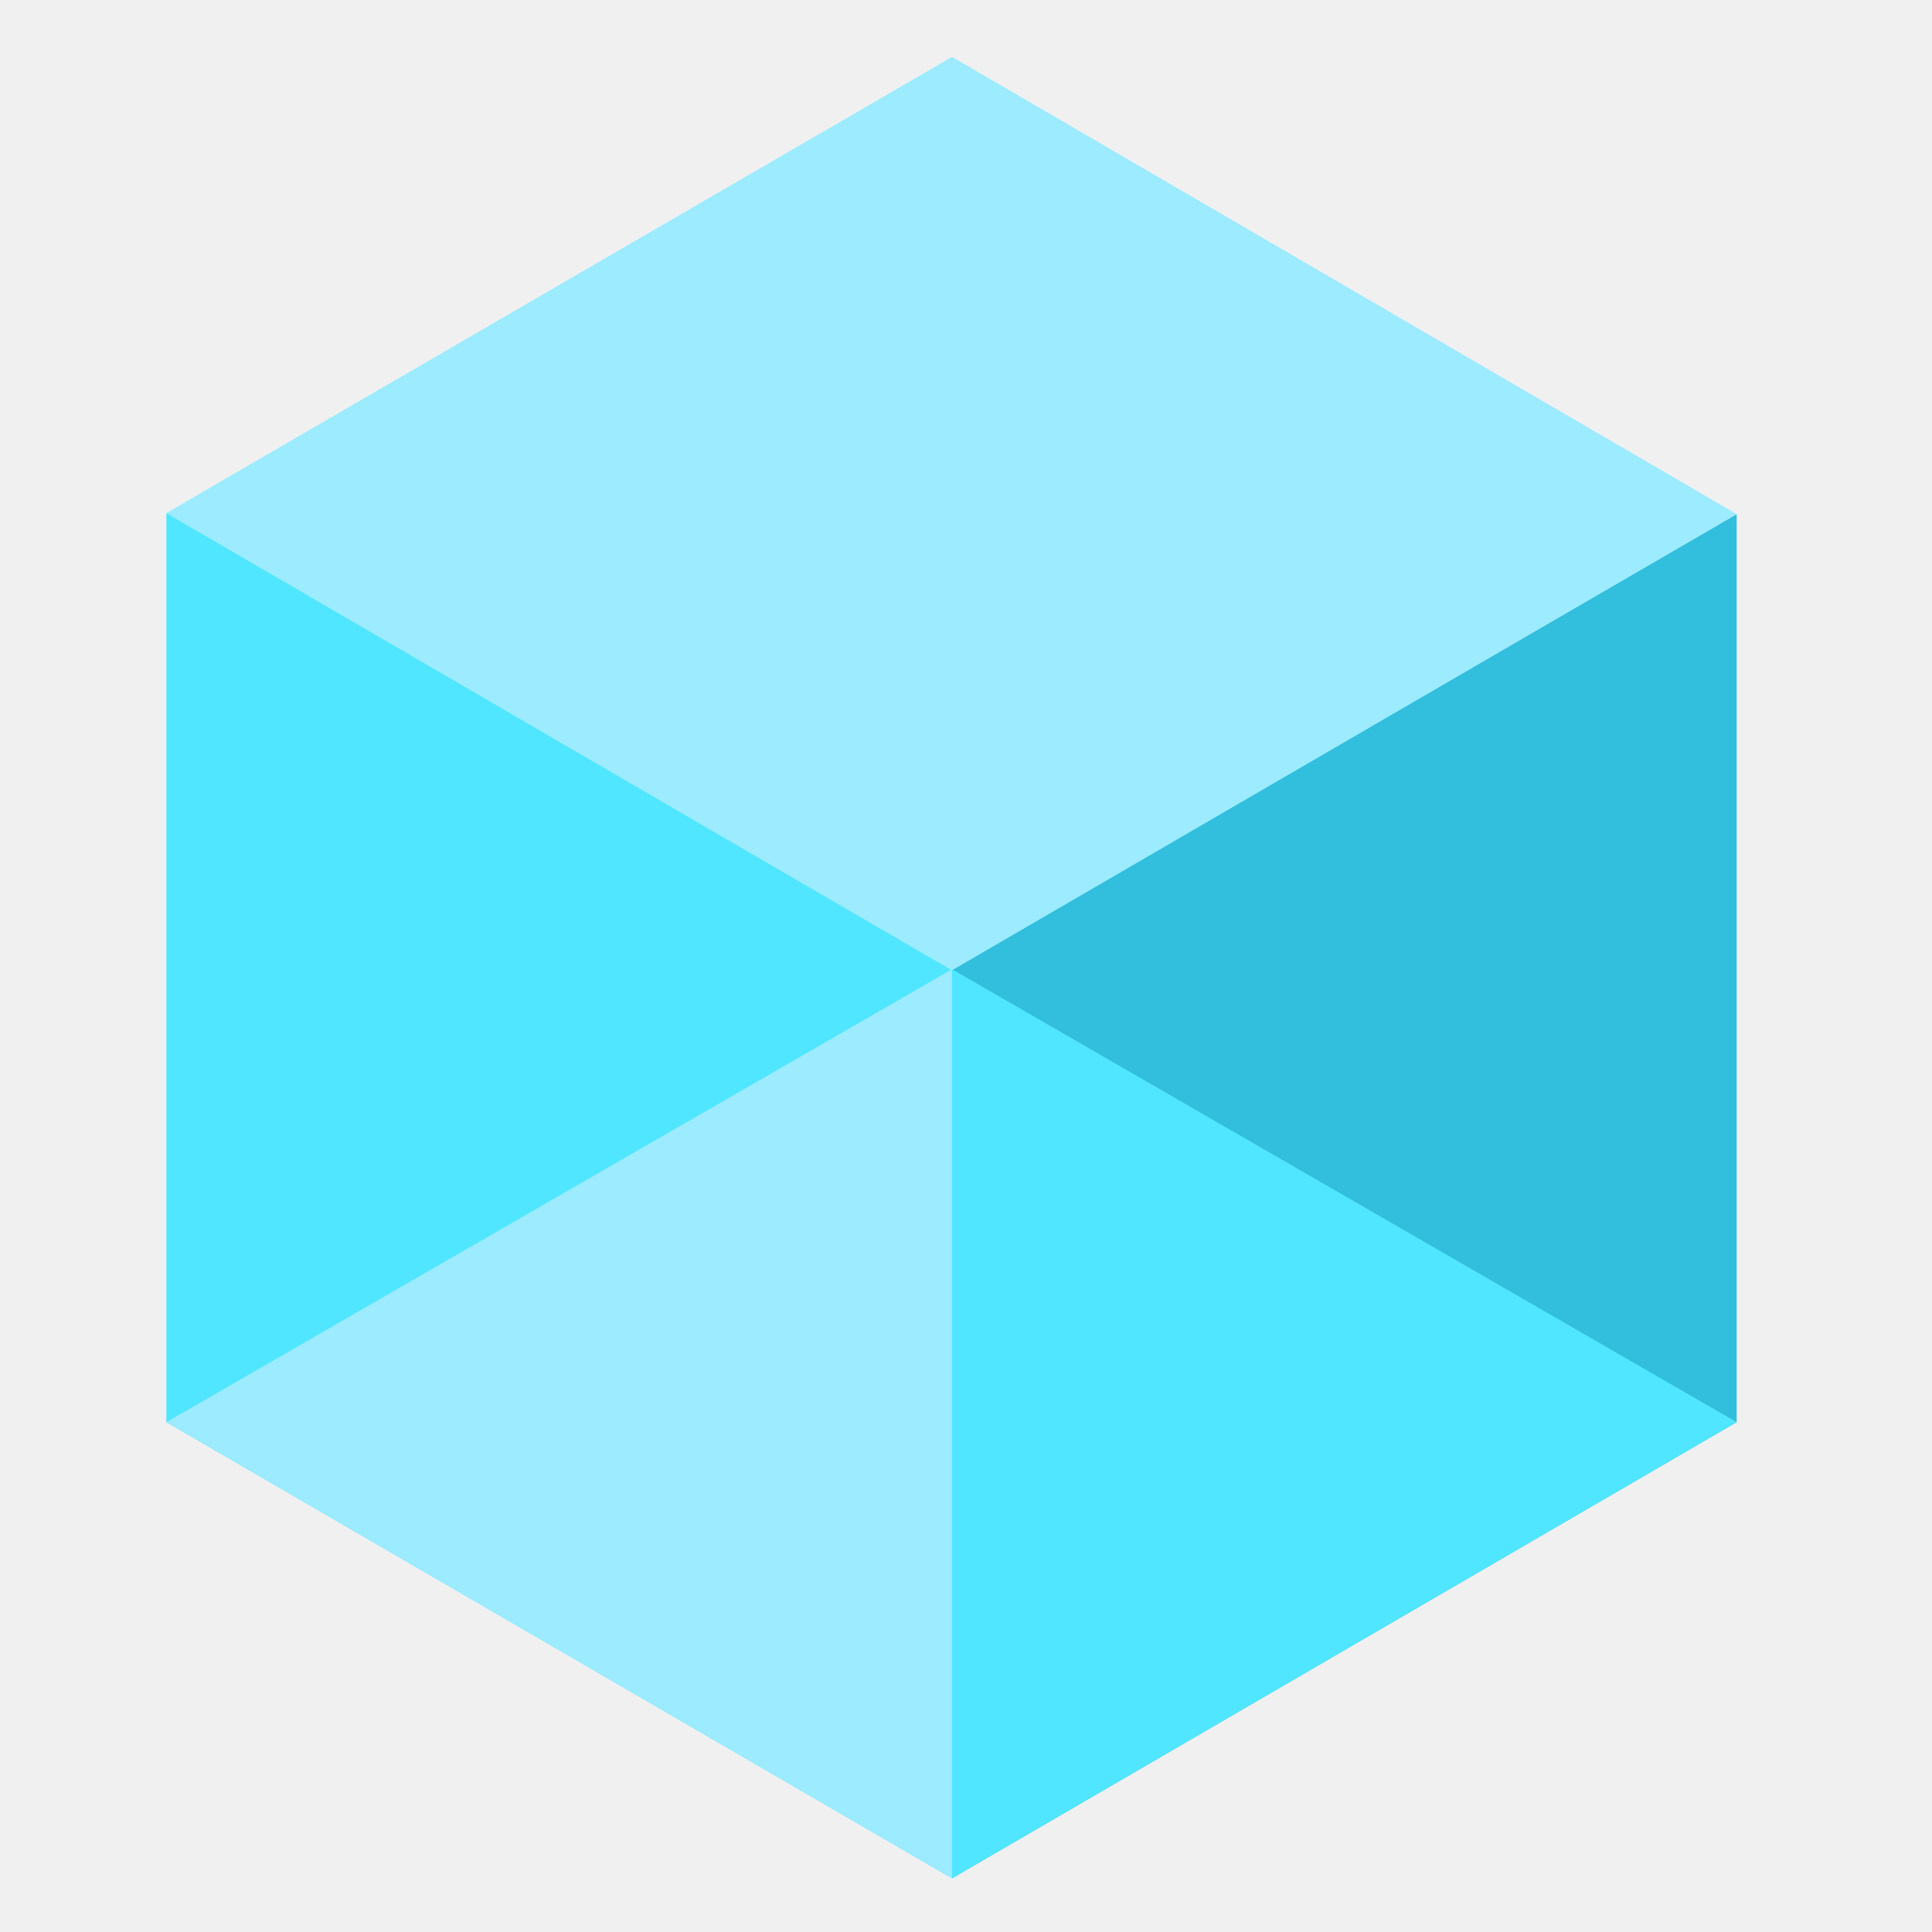
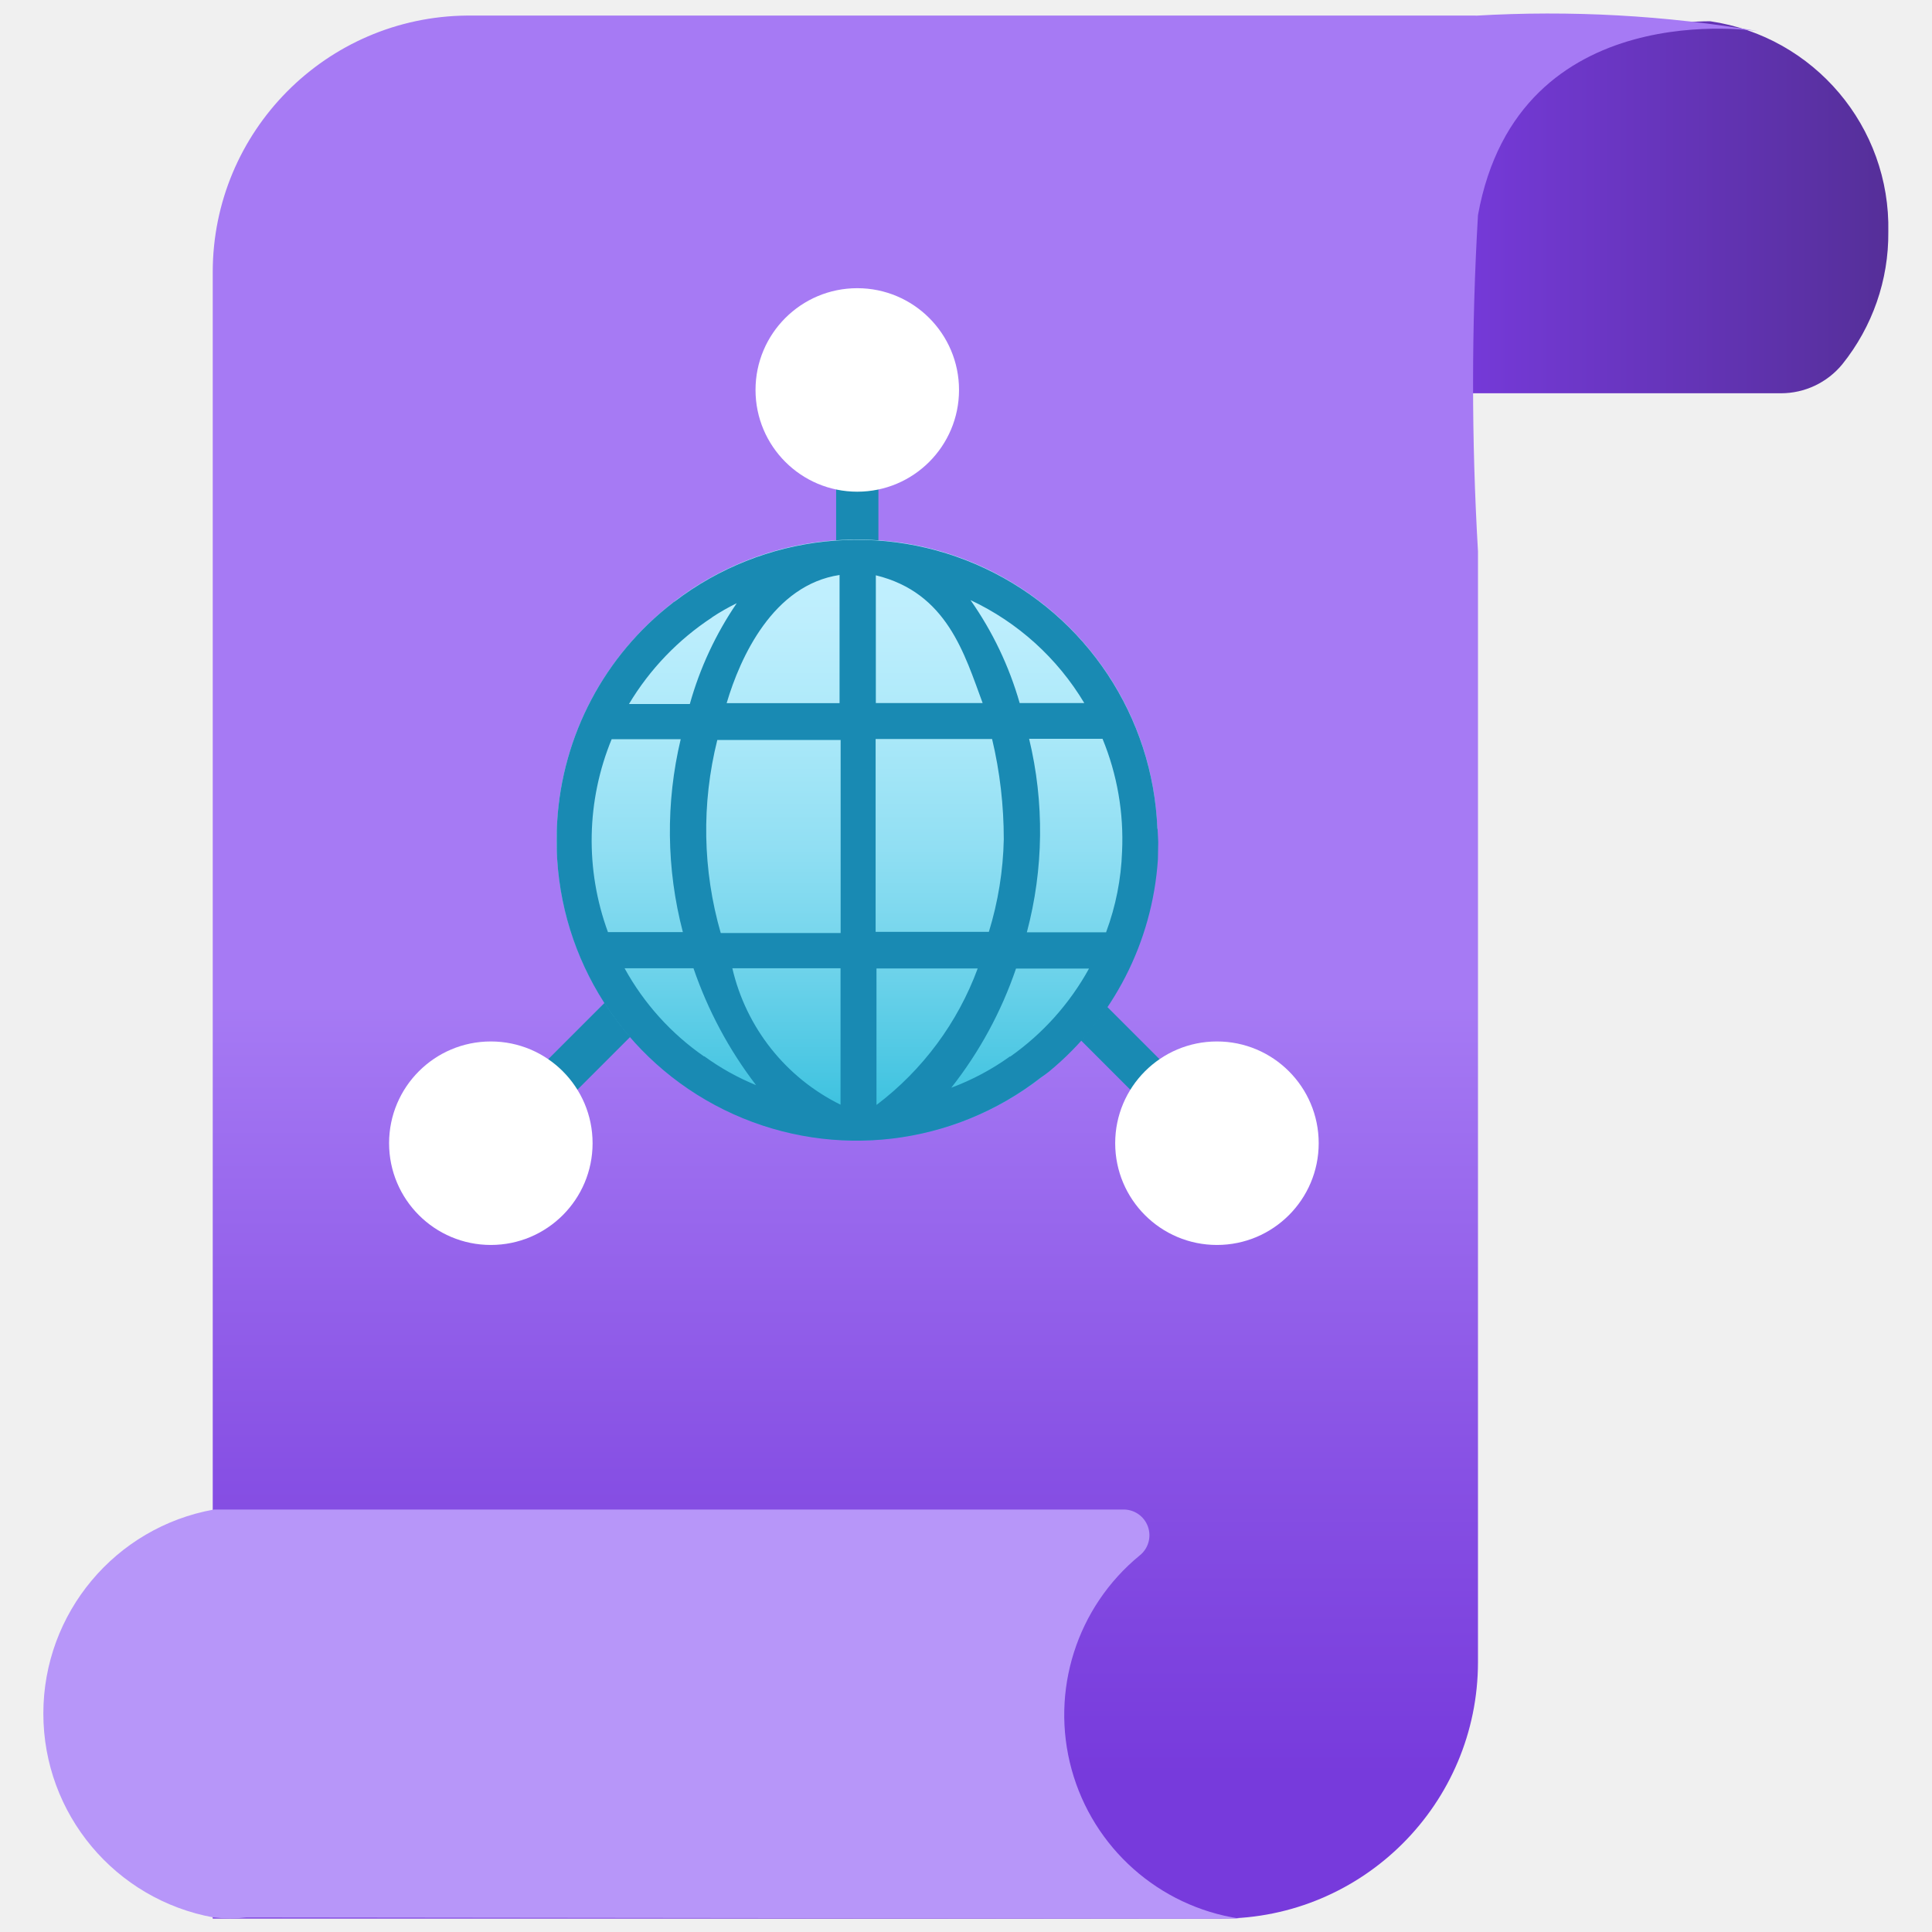
<svg xmlns="http://www.w3.org/2000/svg" viewBox="0 0 18 18" class="msportalfx-svg-placeholder" role="presentation" focusable="false">
  <g>
-     <path fill="#32bedd" d="M16.18 4.79v8.46L8.87 17.5V9.03l7.31-4.24z" />
-     <path fill="#9cebff" d="M16.18 4.79 8.87 9.04 1.55 4.78 8.87.53l7.31 4.26z" />
-     <path fill="#50e6ff" d="M8.87 9.04v8.46l-7.32-4.25V4.78l7.32 4.26z" />
-     <path fill="#9cebff" d="m1.55 13.25 7.32-4.22v8.47l-7.32-4.25z" />
-     <path fill="#50e6ff" d="M16.18 13.25 8.87 9.03v8.47l7.31-4.25z" />
+     <defs>
+       <linearGradient id="42af9110-8714-408f-bc67-217cd79417cb" x1="13.458" y1="1.931" x2="17.593" y2="1.931" gradientUnits="userSpaceOnUse">
+         <stop offset="0" stop-color="#773adc" />
+         <stop offset="1" stop-color="#552f99" />
+       </linearGradient>
+       <linearGradient id="72ba9e24-d508-466f-802d-40415c3718bd" x1="9.187" y1="17.875" x2="9.187" y2=".125" gradientUnits="userSpaceOnUse">
+         <stop offset=".074" stop-color="#773adc" />
+         <stop offset=".233" stop-color="#8750e4" />
+         <stop offset=".48" stop-color="#a67af4" />
+       </linearGradient>
+       <linearGradient id="f132c633-dcfd-4ba4-bbd5-b036025f97ad" x1="-259.015" y1="-615.49" x2="-259.015" y2="-609.909" gradientTransform="translate(267 620.516)" gradientUnits="userSpaceOnUse">
+         <stop offset="0" stop-color="#c3f1ff" />
+         <stop offset=".134" stop-color="#bdeefd" />
+         <stop offset=".312" stop-color="#ace9f9" />
+         <stop offset=".513" stop-color="#91dff3" />
+         <stop offset=".732" stop-color="#6bd2ea" />
+         <stop offset=".963" stop-color="#3ac1df" />
+         <stop offset="1" stop-color="#32bedd" />
+       </linearGradient>
+     </defs>
+     <path d="M13.531 2.62A2.41 2.41 0 0 1 15.933.198a1.942 1.942 0 0 1 1.66 1.963c.004.448-.148.883-.428 1.232a.739.739 0 0 1-.574.271h-3.132l.073-1.044Z" fill="url(#42af9110-8714-408f-bc67-217cd79417cb)" />
+     <path d="M13.75.145H4.352a2.391 2.391 0 0 0-2.37 2.391v15.339h9.397a2.391 2.391 0 0 0 2.391-2.391V5.136a26.825 26.825 0 0 1 0-3.132C14.146-.074 16.391.292 16.391.292a11.628 11.628 0 0 0-2.642-.146Z" fill="url(#72ba9e24-d508-466f-802d-40415c3718bd)" />
+     <path d="M11.547 17.875a1.92 1.92 0 0 1-.929-3.383.24.24 0 0 0-.156-.428H1.993a1.931 1.931 0 0 0 0 3.801c.101.011.202.011.303 0l9.251.01Z" fill="#b796f9" />
+     <path d="M11.528 11.069a.197.197 0 0 1-.139-.058L9.84 9.462a.196.196 0 0 1 .004-.278.198.198 0 0 1 .275 0l1.549 1.549a.197.197 0 0 1-.139.337Z" fill="#198ab3" />
+     <path d="M11.338 11.599a.948.948 0 1 1 0-1.896.948.948 0 0 1 0 1.896Z" class="msportalfx-svg-c01" />
+     <path d="M7.987 6.494a.197.197 0 0 1-.197-.197V4.106a.197.197 0 0 1 .394 0v2.191a.197.197 0 0 1-.197.197Zm-3.604 4.575a.197.197 0 0 1-.139-.337l1.549-1.549a.196.196 0 1 1 .278.278L4.522 11.01a.197.197 0 0 1-.139.058Z" fill="#198ab3" />
+     <path d="M4.573 11.599a.948.948 0 1 0 0-1.896.948.948 0 0 0 0 1.896Zm3.414-7.018a.948.948 0 1 0-.948-.948c0 .524.425.948.948.948Z" class="msportalfx-svg-c01" />
+     <circle cx="7.985" cy="7.826" r="2.799" fill="url(#f132c633-dcfd-4ba4-bbd5-b036025f97ad)" />
+     <path d="M10.783 7.723a2.8 2.8 0 0 0-4.5-2.117c-.004 0-.008.004-.012.008a2.786 2.786 0 0 0-1.08 2.044c-.004.053-.004.11-.004.166s0 .118.004.178a2.796 2.796 0 0 0 4.508 2.036 1.23 1.23 0 0 0 .073-.053 2.801 2.801 0 0 0 1.016-1.979l.003-.162c-.003-.041-.003-.083-.006-.122Zm-.68-1.173H9.5a3.198 3.198 0 0 0-.458-.959c.441.207.81.541 1.06.959Zm-.948 0H8.16V5.36c.664.162.825.732.995 1.19ZM7.822 5.357v1.194H6.77c.127-.43.434-1.101 1.052-1.194Zm-1.189.395c.074-.049.151-.093.231-.132a3.193 3.193 0 0 0-.437.939H5.86a2.5 2.5 0 0 1 .775-.807h-.002Zm-.939 1.135h.648a3.704 3.704 0 0 0 .02 1.797h-.698a2.48 2.48 0 0 1 .035-1.798h-.005Zm.866 2.956a2.415 2.415 0 0 1-.741-.822h.642c.134.392.331.76.583 1.089a2.29 2.29 0 0 1-.481-.268h-.004Zm1.271.449a1.893 1.893 0 0 1-1.008-1.271h1.008v1.271Zm0-1.599H6.715a3.461 3.461 0 0 1-.032-1.799h1.149v1.799Zm.327-1.808h1.085c.073.306.109.62.109.935a3.157 3.157 0 0 1-.139.862H8.158V6.885Zm.008 3.407V9.023h.943a2.815 2.815 0 0 1-.942 1.271v-.002Zm1.243-.449a2.33 2.33 0 0 1-.546.291c.262-.333.466-.708.603-1.11h.68a2.443 2.443 0 0 1-.735.821v-.003Zm.895-1.157h-.737c.157-.59.164-1.21.021-1.803h.684c.137.333.199.692.182 1.052a2.39 2.39 0 0 1-.148.748v.003Z" fill="#198ab3" />
  </g>
  <style>.msportalfx-svg-c01{fill:#fff}.msportalfx-svg-c02{fill:#e5e5e5}.msportalfx-svg-c03{fill:#a0a1a2}.msportalfx-svg-c04{fill:#7a7a7a}.msportalfx-svg-c05{fill:#3e3e3e}.msportalfx-svg-c06{fill:#1e1e1e}.msportalfx-svg-c07{fill:#0f0f0f}.msportalfx-svg-c08{fill:#ba141a}.msportalfx-svg-c09{fill:#dd5900}.msportalfx-svg-c10{fill:#ff8c00}.msportalfx-svg-c11{fill:#fcd116}.msportalfx-svg-c12{fill:#fee087}.msportalfx-svg-c13{fill:#b8d432}.msportalfx-svg-c14,.msportalfx-svg-c32{fill:#57a300}.msportalfx-svg-c15{fill:#59b4d9}.msportalfx-svg-c16{fill:#3999c6}.msportalfx-svg-c17{fill:#804998}.msportalfx-svg-c18{fill:#ec008c}.msportalfx-svg-c19{fill:#0072c6}.msportalfx-svg-c20{fill:#68217a}.msportalfx-svg-c21{fill:#00188f}.msportalfx-svg-c22{fill:#e81123}.fxs-mode-light .msportalfx-svg-c22{fill:#a4262c}.msportalfx-svg-c23{fill:#cae3f3}.msportalfx-svg-c24{fill:#59aed3}.msportalfx-svg-c25{fill:#4c3b12}.msportalfx-svg-c26{fill:#be9555}.msportalfx-svg-c27{fill:#4f4d52}.msportalfx-svg-c28{fill:#ef6f59}.msportalfx-svg-c29{fill:#f7cb64}.msportalfx-svg-c30{fill:#fdd8db}.msportalfx-svg-c31{fill:#f6ffec}.msportalfx-svg-c33{fill:#8a2da5}.msportalfx-svg-c34{fill:#e00b1c}.msportalfx-svg-c35{fill:#015cda}.msportalfx-svg-c36{fill:#5db300}.msportalfx-svg-c97{fill:#ffb900}.msportalfx-svg-c98{fill:#00a4ef}.msportalfx-svg-c99{fill:#f25022}.msportalfx-inverted-theme .msportalfx-svg-c05,.fxs-theme-dark .msportalfx-svg-c05{fill:#777}.msportalfx-inverted-theme .msportalfx-svg-c07,.fxs-theme-dark .msportalfx-svg-c07{fill:#f2f2f2}.msportalfx-svg-palette-white{fill:#fff}.msportalfx-svg-palette-blue{fill:#015cda}.msportalfx-svg-palette-black{fill:#1e1e1e}.msportalfx-svg-palette-green{fill:#57a300}.msportalfx-svg-palette-gray{fill:#a0a1a2}.msportalfx-svg-palette-inherit{fill:inherit}.msportalfx-svg-badge{position:absolute;left:0;bottom:0;min-height:10px;min-width:10px}.fxc-menu-icon&gt;.msportalfx-svg-badge{left:-2px;bottom:-2px;min-height:8px;min-width:8px}.msportalfx-svg-disabled{filter:grayscale(100%)}.msportalfx-svg-loading-square{animation:ProgressFlagAnimation 1.45s infinite ease-in-out;transform-origin:50%}.msportalfx-svg-loading-square:nth-child(1){animation-delay:0s}.msportalfx-svg-loading-square:nth-child(2){animation-delay:.2s}.msportalfx-svg-loading-square:nth-child(3){animation-delay:.4s}@keyframes ProgressFlagAnimation{0%{transform:scale(1);opacity:.3}36.1%{transform:scale(1.06);opacity:1}50%{transform:scale(1.06);opacity:1}86.1%{transform:scale(1);opacity:.3}}.msportalfx-svg-flip-horizontal&gt;svg,svg.msportalfx-svg-flip-horizontal{transform:scaleX(-1)}.msportalfx-svg-fabric-rotate360{animation:ImageRotation 1.3s cubic-bezier(.53,.21,.29,.67) infinite}@keyframes ImageRotation{0%{transform:rotate(-45deg)}100%{transform:rotate(315deg)}}.fxs-svg-number .msportalfx-font-bold{font-size:10px;fill:#0065ad}.fxs-svg-number .fxs-svg-circle{stroke-width:0%;fill:#0078d4}.fxs-svg-number .fxs-svg-text{fill:#fff;font-size:10px}.fxs-svg-number.msportalfx-svg-disabled{filter:grayscale(0%)}.fxs-svg-number.msportalfx-svg-disabled .fxs-svg-circle{fill:#fff;stroke-width:1px;stroke:#949494}.fxs-svg-number.msportalfx-svg-disabled .fxs-svg-text{fill:#949494}.fxs-theme-dark .fxs-svg-number .fxs-svg-text{fill:#0f0f0f}.fxs-theme-dark .fxs-svg-number .fxs-svg-circle{stroke-width:0%;fill:#0078d4}.fxs-theme-dark .fxs-svg-number.msportalfx-svg-disabled .fxs-svg-circle{fill:#0f0f0f;stroke-width:1px;stroke:#949494}.fxs-theme-dark .fxs-svg-number.msportalfx-svg-disabled .fxs-svg-text{fill:#949494}</style>
</svg>
